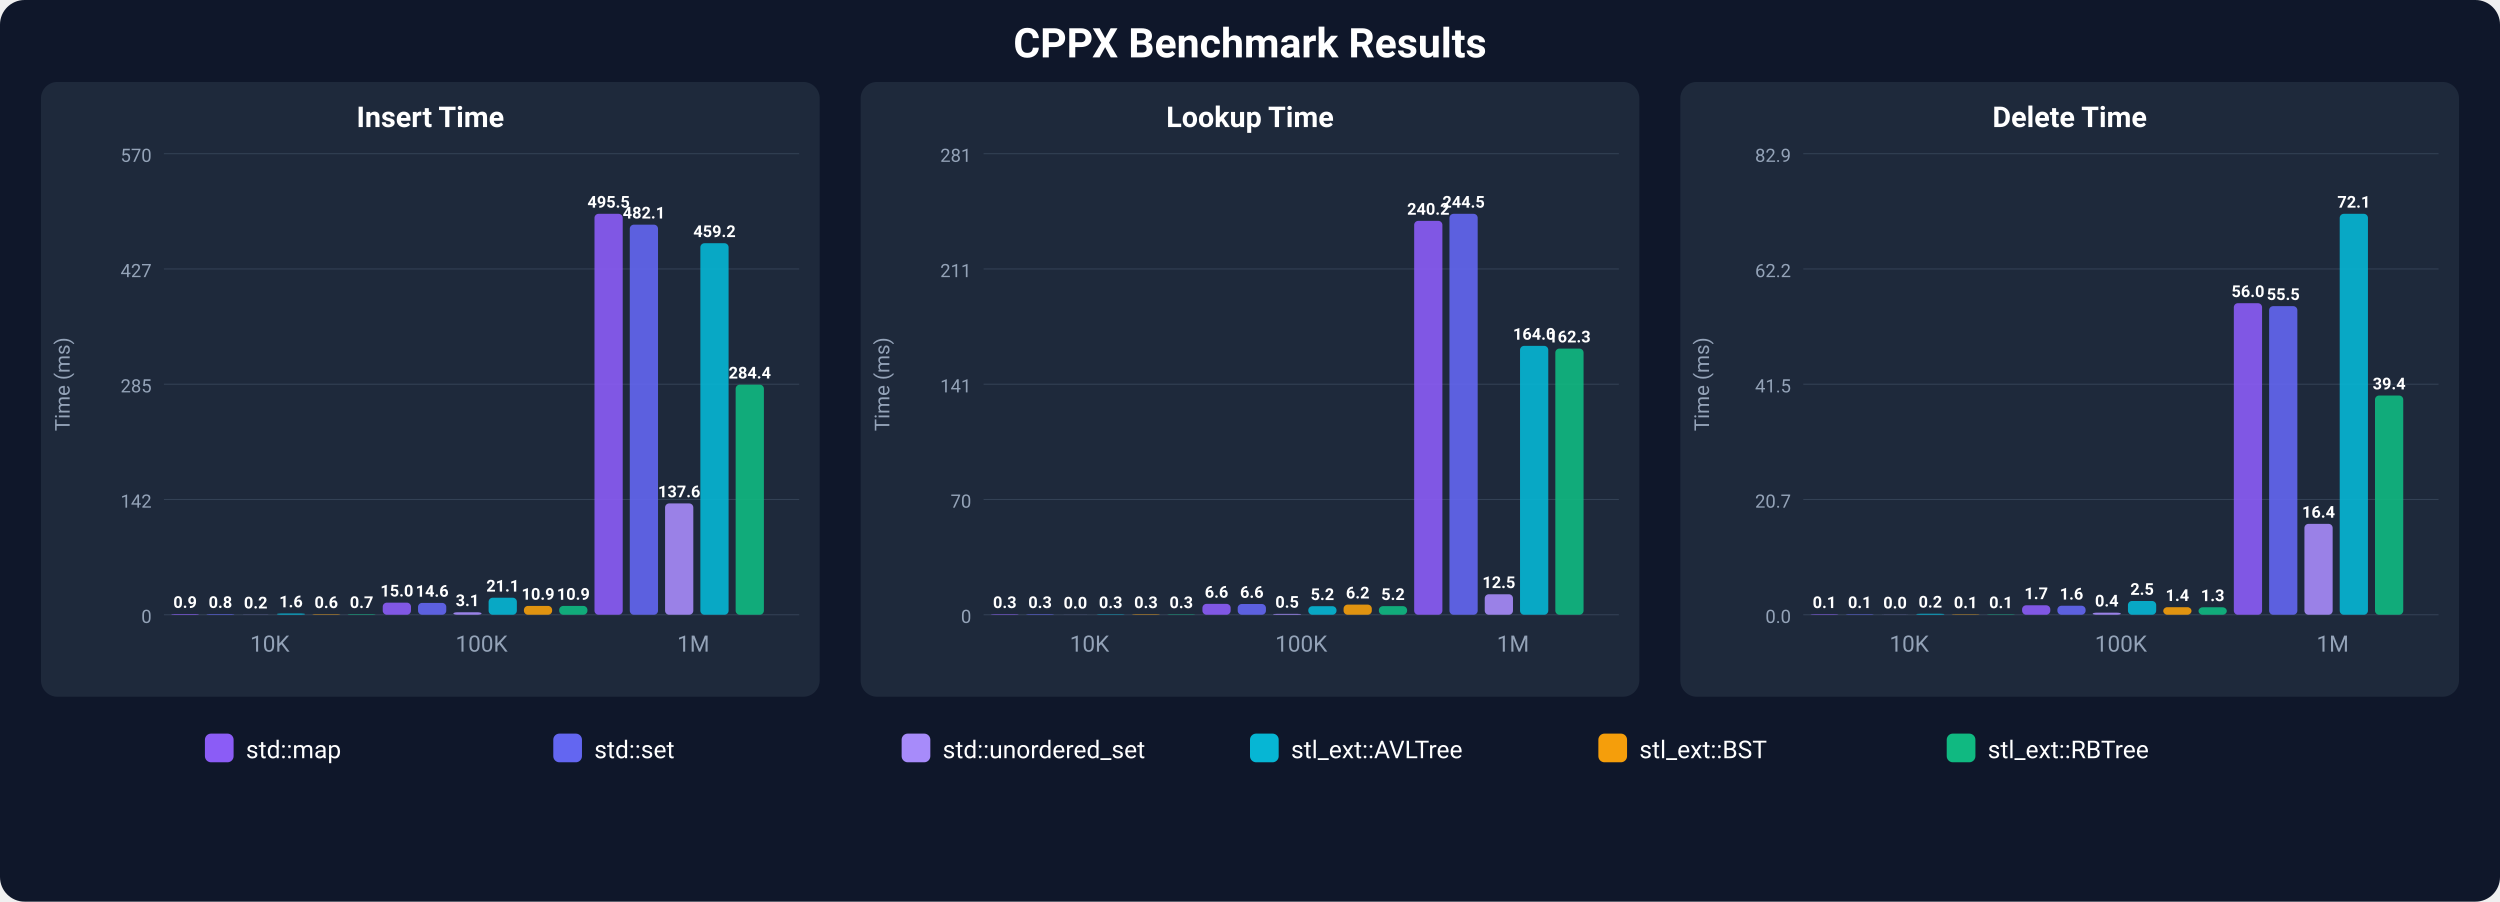
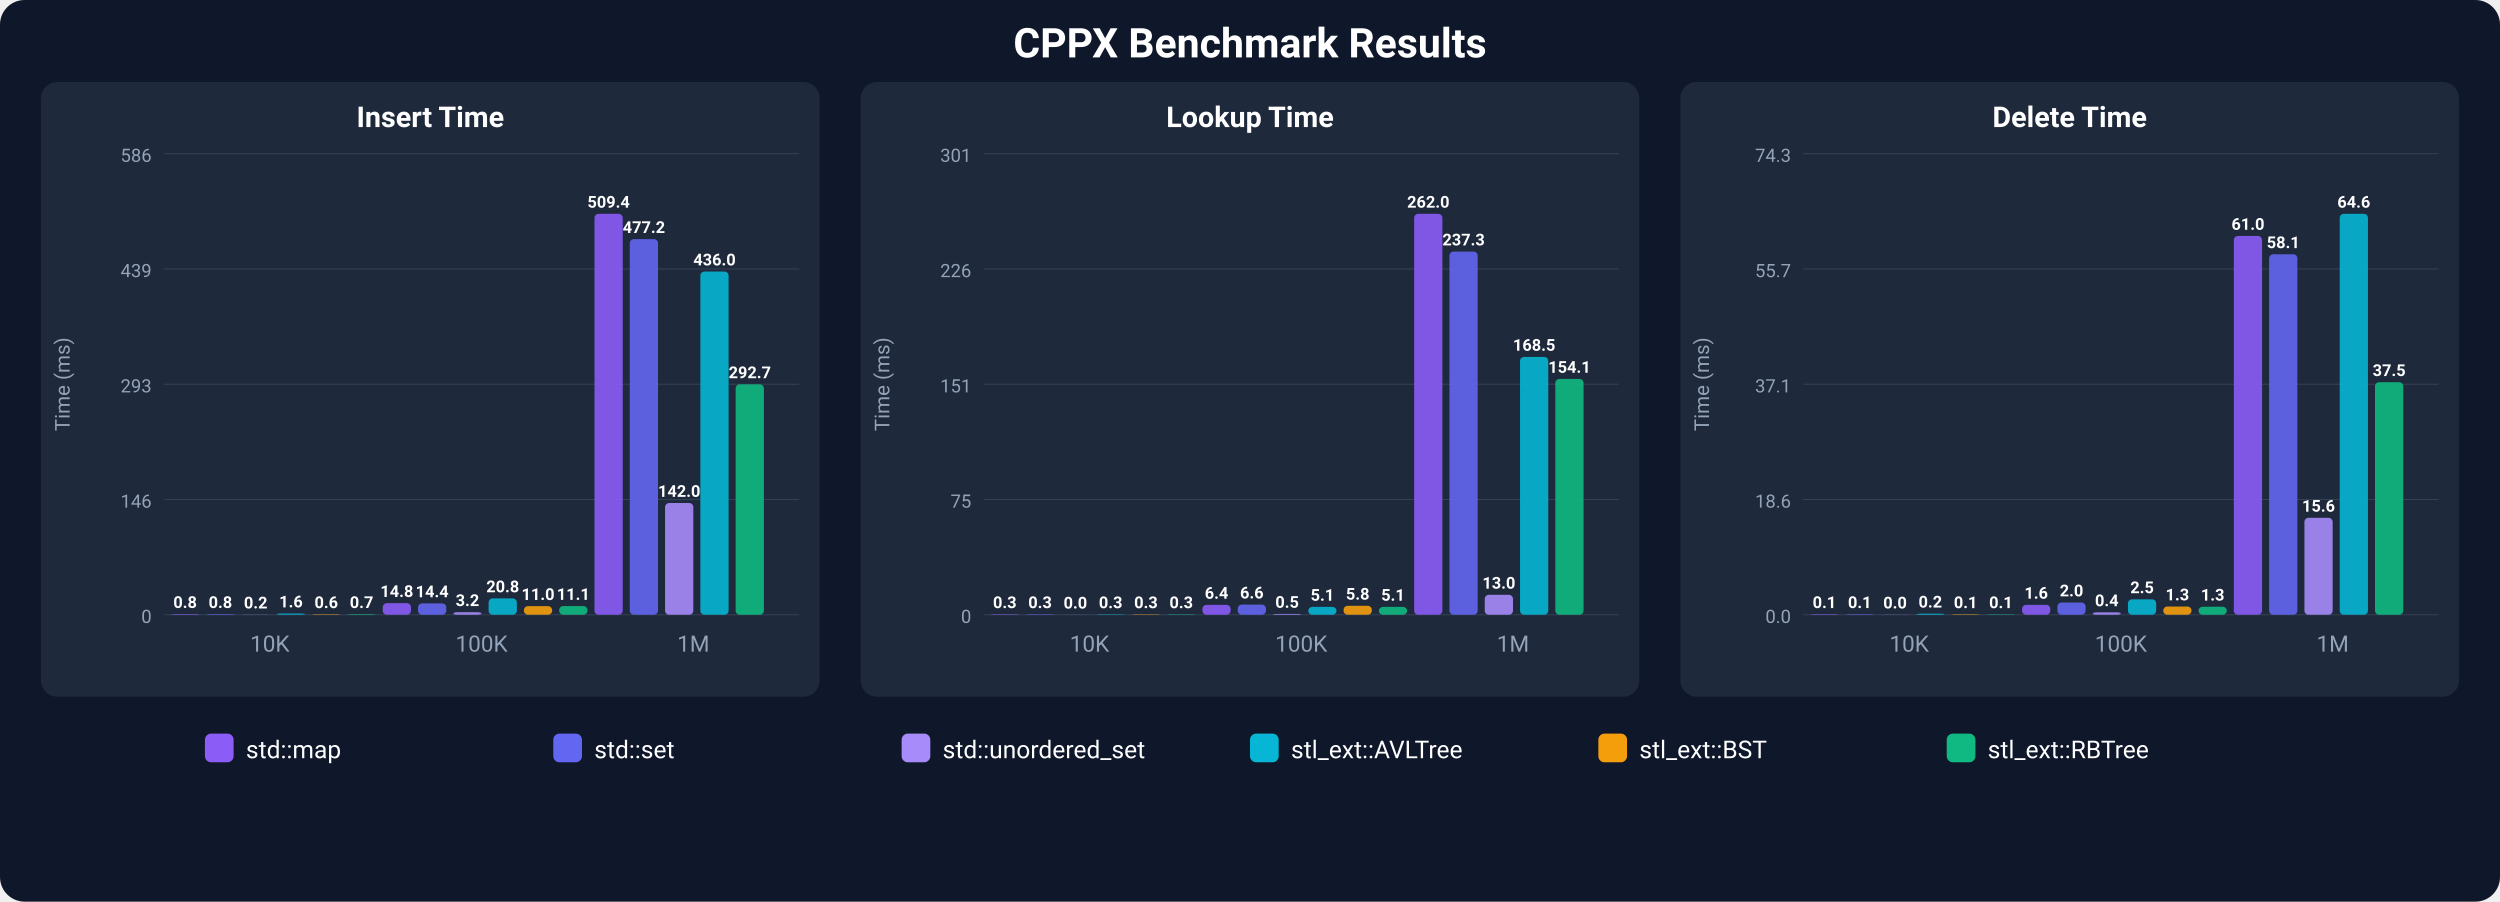
<svg xmlns="http://www.w3.org/2000/svg" viewBox="0 0 1220 440">
  <style>text { font-family: 'Segoe UI', Roboto, Arial, sans-serif; }</style>
  <rect width="100%" height="100%" rx="12" fill="#0f172a" />
  <text x="610" y="28" text-anchor="middle" font-size="20" font-weight="bold" fill="white">CPPX Benchmark Results</text>
  <rect x="20" y="40" width="380" height="300" rx="8" fill="#1e293b" />
  <text x="210" y="62" text-anchor="middle" font-size="14" font-weight="bold" fill="white">Insert Time</text>
  <line x1="80" y1="300" x2="390" y2="300" stroke="#334155" stroke-width="0.5" />
  <text x="74" y="304" text-anchor="end" font-size="9" fill="#94a3b8">0</text>
  <line x1="80" y1="243.75" x2="390" y2="243.75" stroke="#334155" stroke-width="0.5" />
-   <text x="74" y="247.75" text-anchor="end" font-size="9" fill="#94a3b8">142</text>
+   <text x="74" y="247.75" text-anchor="end" font-size="9" fill="#94a3b8">146</text>
  <line x1="80" y1="187.5" x2="390" y2="187.5" stroke="#334155" stroke-width="0.5" />
-   <text x="74" y="191.5" text-anchor="end" font-size="9" fill="#94a3b8">285</text>
+   <text x="74" y="191.5" text-anchor="end" font-size="9" fill="#94a3b8">293</text>
  <line x1="80" y1="131.25" x2="390" y2="131.25" stroke="#334155" stroke-width="0.5" />
-   <text x="74" y="135.25" text-anchor="end" font-size="9" fill="#94a3b8">427</text>
+   <text x="74" y="135.25" text-anchor="end" font-size="9" fill="#94a3b8">439</text>
  <line x1="80" y1="75" x2="390" y2="75" stroke="#334155" stroke-width="0.5" />
-   <text x="74" y="79" text-anchor="end" font-size="9" fill="#94a3b8">570</text>
+   <text x="74" y="79" text-anchor="end" font-size="9" fill="#94a3b8">586</text>
  <text x="34" y="187.5" text-anchor="middle" font-size="10" fill="#94a3b8" transform="rotate(-90,34,187.5)">Time (ms)</text>
  <text x="131.667" y="318" text-anchor="middle" font-size="11" fill="#94a3b8">10K</text>
-   <rect x="83.444" y="299.664" width="13.778" height="0.336" rx="2" fill="#8b5cf6" opacity="0.9" />
-   <text x="90.333" y="296.664" text-anchor="middle" font-size="8" font-weight="bold" fill="white">0.9</text>
-   <rect x="100.667" y="299.687" width="13.778" height="0.313" rx="2" fill="#6366f1" opacity="0.9" />
-   <text x="107.556" y="296.687" text-anchor="middle" font-size="8" font-weight="bold" fill="white">0.8</text>
-   <rect x="117.889" y="299.92" width="13.778" height="0.08" rx="2" fill="#a78bfa" opacity="0.9" />
-   <text x="124.778" y="296.92" text-anchor="middle" font-size="8" font-weight="bold" fill="white">0.2</text>
-   <rect x="135.111" y="299.375" width="13.778" height="0.625" rx="2" fill="#06b6d4" opacity="0.9" />
-   <text x="142" y="296.375" text-anchor="middle" font-size="8" font-weight="bold" fill="white">1.6</text>
-   <rect x="152.333" y="299.748" width="13.778" height="0.252" rx="2" fill="#f59e0b" opacity="0.9" />
-   <text x="159.222" y="296.748" text-anchor="middle" font-size="8" font-weight="bold" fill="white">0.6</text>
-   <rect x="169.556" y="299.72" width="13.778" height="0.28" rx="2" fill="#10b981" opacity="0.9" />
-   <text x="176.444" y="296.72" text-anchor="middle" font-size="8" font-weight="bold" fill="white">0.7</text>
+   <rect x="83.444" y="299.681" width="13.778" height="0.319" rx="2" fill="#8b5cf6" opacity="0.9" />
+   <text x="90.333" y="296.681" text-anchor="middle" font-size="8" font-weight="bold" fill="white">0.8</text>
+   <rect x="100.667" y="299.699" width="13.778" height="0.301" rx="2" fill="#6366f1" opacity="0.9" />
+   <text x="107.556" y="296.699" text-anchor="middle" font-size="8" font-weight="bold" fill="white">0.8</text>
+   <rect x="117.889" y="299.923" width="13.778" height="0.077" rx="2" fill="#a78bfa" opacity="0.9" />
+   <text x="124.778" y="296.923" text-anchor="middle" font-size="8" font-weight="bold" fill="white">0.2</text>
+   <rect x="135.111" y="299.394" width="13.778" height="0.606" rx="2" fill="#06b6d4" opacity="0.9" />
+   <text x="142" y="296.394" text-anchor="middle" font-size="8" font-weight="bold" fill="white">1.6</text>
+   <rect x="152.333" y="299.755" width="13.778" height="0.245" rx="2" fill="#f59e0b" opacity="0.9" />
+   <text x="159.222" y="296.755" text-anchor="middle" font-size="8" font-weight="bold" fill="white">0.6</text>
+   <rect x="169.556" y="299.713" width="13.778" height="0.287" rx="2" fill="#10b981" opacity="0.9" />
+   <text x="176.444" y="296.713" text-anchor="middle" font-size="8" font-weight="bold" fill="white">0.7</text>
  <text x="235" y="318" text-anchor="middle" font-size="11" fill="#94a3b8">100K</text>
-   <rect x="186.778" y="294.093" width="13.778" height="5.907" rx="2" fill="#8b5cf6" opacity="0.9" />
-   <text x="193.667" y="291.093" text-anchor="middle" font-size="8" font-weight="bold" fill="white">15.0</text>
-   <rect x="204" y="294.217" width="13.778" height="5.783" rx="2" fill="#6366f1" opacity="0.9" />
-   <text x="210.889" y="291.217" text-anchor="middle" font-size="8" font-weight="bold" fill="white">14.6</text>
-   <rect x="221.222" y="298.782" width="13.778" height="1.218" rx="2" fill="#a78bfa" opacity="0.9" />
-   <text x="228.111" y="295.782" text-anchor="middle" font-size="8" font-weight="bold" fill="white">3.1</text>
-   <rect x="238.444" y="291.686" width="13.778" height="8.314" rx="2" fill="#06b6d4" opacity="0.9" />
-   <text x="245.333" y="288.686" text-anchor="middle" font-size="8" font-weight="bold" fill="white">21.1</text>
-   <rect x="255.667" y="295.682" width="13.778" height="4.318" rx="2" fill="#f59e0b" opacity="0.9" />
-   <text x="262.556" y="292.682" text-anchor="middle" font-size="8" font-weight="bold" fill="white">10.9</text>
-   <rect x="272.889" y="295.691" width="13.778" height="4.309" rx="2" fill="#10b981" opacity="0.9" />
-   <text x="279.778" y="292.691" text-anchor="middle" font-size="8" font-weight="bold" fill="white">10.9</text>
+   <rect x="186.778" y="294.327" width="13.778" height="5.673" rx="2" fill="#8b5cf6" opacity="0.9" />
+   <text x="193.667" y="291.327" text-anchor="middle" font-size="8" font-weight="bold" fill="white">14.8</text>
+   <rect x="204" y="294.466" width="13.778" height="5.534" rx="2" fill="#6366f1" opacity="0.9" />
+   <text x="210.889" y="291.466" text-anchor="middle" font-size="8" font-weight="bold" fill="white">14.4</text>
+   <rect x="221.222" y="298.754" width="13.778" height="1.246" rx="2" fill="#a78bfa" opacity="0.9" />
+   <text x="228.111" y="295.754" text-anchor="middle" font-size="8" font-weight="bold" fill="white">3.2</text>
+   <rect x="238.444" y="292.027" width="13.778" height="7.973" rx="2" fill="#06b6d4" opacity="0.9" />
+   <text x="245.333" y="289.027" text-anchor="middle" font-size="8" font-weight="bold" fill="white">20.8</text>
+   <rect x="255.667" y="295.79" width="13.778" height="4.21" rx="2" fill="#f59e0b" opacity="0.9" />
+   <text x="262.556" y="292.79" text-anchor="middle" font-size="8" font-weight="bold" fill="white">11.0</text>
+   <rect x="272.889" y="295.746" width="13.778" height="4.254" rx="2" fill="#10b981" opacity="0.9" />
+   <text x="279.778" y="292.746" text-anchor="middle" font-size="8" font-weight="bold" fill="white">11.1</text>
  <text x="338.333" y="318" text-anchor="middle" font-size="11" fill="#94a3b8">1M</text>
  <rect x="290.111" y="104.348" width="13.778" height="195.652" rx="2" fill="#8b5cf6" opacity="0.9" />
-   <text x="297" y="101.348" text-anchor="middle" font-size="8" font-weight="bold" fill="white">495.5</text>
-   <rect x="307.333" y="109.636" width="13.778" height="190.364" rx="2" fill="#6366f1" opacity="0.9" />
-   <text x="314.222" y="106.636" text-anchor="middle" font-size="8" font-weight="bold" fill="white">482.1</text>
-   <rect x="324.556" y="245.668" width="13.778" height="54.332" rx="2" fill="#a78bfa" opacity="0.9" />
-   <text x="331.444" y="242.668" text-anchor="middle" font-size="8" font-weight="bold" fill="white">137.6</text>
-   <rect x="341.778" y="118.694" width="13.778" height="181.306" rx="2" fill="#06b6d4" opacity="0.9" />
-   <text x="348.667" y="115.694" text-anchor="middle" font-size="8" font-weight="bold" fill="white">459.2</text>
-   <rect x="359" y="187.721" width="13.778" height="112.279" rx="2" fill="#10b981" opacity="0.9" />
-   <text x="365.889" y="184.721" text-anchor="middle" font-size="8" font-weight="bold" fill="white">284.4</text>
+   <text x="297" y="101.348" text-anchor="middle" font-size="8" font-weight="bold" fill="white">509.4</text>
+   <rect x="307.333" y="116.69" width="13.778" height="183.31" rx="2" fill="#6366f1" opacity="0.9" />
+   <text x="314.222" y="113.69" text-anchor="middle" font-size="8" font-weight="bold" fill="white">477.2</text>
+   <rect x="324.556" y="245.476" width="13.778" height="54.524" rx="2" fill="#a78bfa" opacity="0.9" />
+   <text x="331.444" y="242.476" text-anchor="middle" font-size="8" font-weight="bold" fill="white">142.0</text>
+   <rect x="341.778" y="132.523" width="13.778" height="167.477" rx="2" fill="#06b6d4" opacity="0.9" />
+   <text x="348.667" y="129.523" text-anchor="middle" font-size="8" font-weight="bold" fill="white">436.0</text>
+   <rect x="359" y="187.556" width="13.778" height="112.444" rx="2" fill="#10b981" opacity="0.9" />
+   <text x="365.889" y="184.556" text-anchor="middle" font-size="8" font-weight="bold" fill="white">292.7</text>
  <rect x="420" y="40" width="380" height="300" rx="8" fill="#1e293b" />
  <text x="610" y="62" text-anchor="middle" font-size="14" font-weight="bold" fill="white">Lookup Time</text>
  <line x1="480" y1="300" x2="790" y2="300" stroke="#334155" stroke-width="0.5" />
  <text x="474" y="304" text-anchor="end" font-size="9" fill="#94a3b8">0</text>
  <line x1="480" y1="243.75" x2="790" y2="243.75" stroke="#334155" stroke-width="0.5" />
-   <text x="474" y="247.75" text-anchor="end" font-size="9" fill="#94a3b8">70</text>
+   <text x="474" y="247.75" text-anchor="end" font-size="9" fill="#94a3b8">75</text>
  <line x1="480" y1="187.5" x2="790" y2="187.5" stroke="#334155" stroke-width="0.5" />
-   <text x="474" y="191.5" text-anchor="end" font-size="9" fill="#94a3b8">141</text>
+   <text x="474" y="191.5" text-anchor="end" font-size="9" fill="#94a3b8">151</text>
  <line x1="480" y1="131.25" x2="790" y2="131.25" stroke="#334155" stroke-width="0.5" />
-   <text x="474" y="135.25" text-anchor="end" font-size="9" fill="#94a3b8">211</text>
+   <text x="474" y="135.25" text-anchor="end" font-size="9" fill="#94a3b8">226</text>
  <line x1="480" y1="75" x2="790" y2="75" stroke="#334155" stroke-width="0.5" />
-   <text x="474" y="79" text-anchor="end" font-size="9" fill="#94a3b8">281</text>
+   <text x="474" y="79" text-anchor="end" font-size="9" fill="#94a3b8">301</text>
  <text x="434" y="187.5" text-anchor="middle" font-size="10" fill="#94a3b8" transform="rotate(-90,434,187.5)">Time (ms)</text>
  <text x="531.667" y="318" text-anchor="middle" font-size="11" fill="#94a3b8">10K</text>
-   <rect x="483.444" y="299.74" width="13.778" height="0.26" rx="2" fill="#8b5cf6" opacity="0.9" />
-   <text x="490.333" y="296.74" text-anchor="middle" font-size="8" font-weight="bold" fill="white">0.3</text>
-   <rect x="500.667" y="299.744" width="13.778" height="0.256" rx="2" fill="#6366f1" opacity="0.9" />
-   <text x="507.556" y="296.744" text-anchor="middle" font-size="8" font-weight="bold" fill="white">0.3</text>
-   <rect x="517.889" y="299.967" width="13.778" height="0.033" rx="2" fill="#a78bfa" opacity="0.9" />
-   <text x="524.778" y="296.967" text-anchor="middle" font-size="8" font-weight="bold" fill="white">0.0</text>
-   <rect x="535.111" y="299.792" width="13.778" height="0.208" rx="2" fill="#06b6d4" opacity="0.9" />
-   <text x="542" y="296.792" text-anchor="middle" font-size="8" font-weight="bold" fill="white">0.3</text>
-   <rect x="552.333" y="299.769" width="13.778" height="0.231" rx="2" fill="#f59e0b" opacity="0.9" />
-   <text x="559.222" y="296.769" text-anchor="middle" font-size="8" font-weight="bold" fill="white">0.3</text>
-   <rect x="569.556" y="299.79" width="13.778" height="0.21" rx="2" fill="#10b981" opacity="0.9" />
-   <text x="576.444" y="296.79" text-anchor="middle" font-size="8" font-weight="bold" fill="white">0.3</text>
+   <rect x="483.444" y="299.76" width="13.778" height="0.24" rx="2" fill="#8b5cf6" opacity="0.9" />
+   <text x="490.333" y="296.76" text-anchor="middle" font-size="8" font-weight="bold" fill="white">0.3</text>
+   <rect x="500.667" y="299.76" width="13.778" height="0.24" rx="2" fill="#6366f1" opacity="0.9" />
+   <text x="507.556" y="296.76" text-anchor="middle" font-size="8" font-weight="bold" fill="white">0.3</text>
+   <rect x="517.889" y="299.969" width="13.778" height="0.031" rx="2" fill="#a78bfa" opacity="0.9" />
+   <text x="524.778" y="296.969" text-anchor="middle" font-size="8" font-weight="bold" fill="white">0.0</text>
+   <rect x="535.111" y="299.805" width="13.778" height="0.195" rx="2" fill="#06b6d4" opacity="0.9" />
+   <text x="542" y="296.805" text-anchor="middle" font-size="8" font-weight="bold" fill="white">0.3</text>
+   <rect x="552.333" y="299.793" width="13.778" height="0.207" rx="2" fill="#f59e0b" opacity="0.9" />
+   <text x="559.222" y="296.793" text-anchor="middle" font-size="8" font-weight="bold" fill="white">0.3</text>
+   <rect x="569.556" y="299.801" width="13.778" height="0.199" rx="2" fill="#10b981" opacity="0.9" />
+   <text x="576.444" y="296.801" text-anchor="middle" font-size="8" font-weight="bold" fill="white">0.3</text>
  <text x="635" y="318" text-anchor="middle" font-size="11" fill="#94a3b8">100K</text>
-   <rect x="586.778" y="294.693" width="13.778" height="5.307" rx="2" fill="#8b5cf6" opacity="0.9" />
-   <text x="593.667" y="291.693" text-anchor="middle" font-size="8" font-weight="bold" fill="white">6.6</text>
-   <rect x="604" y="294.753" width="13.778" height="5.247" rx="2" fill="#6366f1" opacity="0.9" />
-   <text x="610.889" y="291.753" text-anchor="middle" font-size="8" font-weight="bold" fill="white">6.6</text>
-   <rect x="621.222" y="299.568" width="13.778" height="0.432" rx="2" fill="#a78bfa" opacity="0.9" />
-   <text x="628.111" y="296.568" text-anchor="middle" font-size="8" font-weight="bold" fill="white">0.5</text>
-   <rect x="638.444" y="295.825" width="13.778" height="4.175" rx="2" fill="#06b6d4" opacity="0.9" />
-   <text x="645.333" y="292.825" text-anchor="middle" font-size="8" font-weight="bold" fill="white">5.2</text>
-   <rect x="655.667" y="295.05" width="13.778" height="4.95" rx="2" fill="#f59e0b" opacity="0.9" />
-   <text x="662.556" y="292.05" text-anchor="middle" font-size="8" font-weight="bold" fill="white">6.2</text>
-   <rect x="672.889" y="295.802" width="13.778" height="4.198" rx="2" fill="#10b981" opacity="0.9" />
-   <text x="679.778" y="292.802" text-anchor="middle" font-size="8" font-weight="bold" fill="white">5.2</text>
+   <rect x="586.778" y="295.188" width="13.778" height="4.812" rx="2" fill="#8b5cf6" opacity="0.9" />
+   <text x="593.667" y="292.188" text-anchor="middle" font-size="8" font-weight="bold" fill="white">6.4</text>
+   <rect x="604" y="295.053" width="13.778" height="4.947" rx="2" fill="#6366f1" opacity="0.9" />
+   <text x="610.889" y="292.053" text-anchor="middle" font-size="8" font-weight="bold" fill="white">6.6</text>
+   <rect x="621.222" y="299.602" width="13.778" height="0.398" rx="2" fill="#a78bfa" opacity="0.9" />
+   <text x="628.111" y="296.602" text-anchor="middle" font-size="8" font-weight="bold" fill="white">0.5</text>
+   <rect x="638.444" y="296.167" width="13.778" height="3.833" rx="2" fill="#06b6d4" opacity="0.9" />
+   <text x="645.333" y="293.167" text-anchor="middle" font-size="8" font-weight="bold" fill="white">5.1</text>
+   <rect x="655.667" y="295.634" width="13.778" height="4.366" rx="2" fill="#f59e0b" opacity="0.9" />
+   <text x="662.556" y="292.634" text-anchor="middle" font-size="8" font-weight="bold" fill="white">5.8</text>
+   <rect x="672.889" y="296.158" width="13.778" height="3.842" rx="2" fill="#10b981" opacity="0.9" />
+   <text x="679.778" y="293.158" text-anchor="middle" font-size="8" font-weight="bold" fill="white">5.1</text>
  <text x="738.333" y="318" text-anchor="middle" font-size="11" fill="#94a3b8">1M</text>
-   <rect x="690.111" y="107.787" width="13.778" height="192.213" rx="2" fill="#8b5cf6" opacity="0.9" />
-   <text x="697" y="104.787" text-anchor="middle" font-size="8" font-weight="bold" fill="white">240.2</text>
-   <rect x="707.333" y="104.348" width="13.778" height="195.652" rx="2" fill="#6366f1" opacity="0.9" />
-   <text x="714.222" y="101.348" text-anchor="middle" font-size="8" font-weight="bold" fill="white">244.5</text>
-   <rect x="724.556" y="289.994" width="13.778" height="10.006" rx="2" fill="#a78bfa" opacity="0.9" />
-   <text x="731.444" y="286.994" text-anchor="middle" font-size="8" font-weight="bold" fill="white">12.5</text>
-   <rect x="741.778" y="168.786" width="13.778" height="131.214" rx="2" fill="#06b6d4" opacity="0.9" />
-   <text x="748.667" y="165.786" text-anchor="middle" font-size="8" font-weight="bold" fill="white">164.0</text>
-   <rect x="759" y="170.108" width="13.778" height="129.892" rx="2" fill="#10b981" opacity="0.9" />
-   <text x="765.889" y="167.108" text-anchor="middle" font-size="8" font-weight="bold" fill="white">162.3</text>
+   <rect x="690.111" y="104.348" width="13.778" height="195.652" rx="2" fill="#8b5cf6" opacity="0.9" />
+   <text x="697" y="101.348" text-anchor="middle" font-size="8" font-weight="bold" fill="white">262.0</text>
+   <rect x="707.333" y="122.771" width="13.778" height="177.229" rx="2" fill="#6366f1" opacity="0.9" />
+   <text x="714.222" y="119.771" text-anchor="middle" font-size="8" font-weight="bold" fill="white">237.3</text>
+   <rect x="724.556" y="290.261" width="13.778" height="9.739" rx="2" fill="#a78bfa" opacity="0.9" />
+   <text x="731.444" y="287.261" text-anchor="middle" font-size="8" font-weight="bold" fill="white">13.0</text>
+   <rect x="741.778" y="174.168" width="13.778" height="125.832" rx="2" fill="#06b6d4" opacity="0.9" />
+   <text x="748.667" y="171.168" text-anchor="middle" font-size="8" font-weight="bold" fill="white">168.5</text>
+   <rect x="759" y="184.915" width="13.778" height="115.085" rx="2" fill="#10b981" opacity="0.9" />
+   <text x="765.889" y="181.915" text-anchor="middle" font-size="8" font-weight="bold" fill="white">154.1</text>
  <rect x="820" y="40" width="380" height="300" rx="8" fill="#1e293b" />
  <text x="1010" y="62" text-anchor="middle" font-size="14" font-weight="bold" fill="white">Delete Time</text>
  <line x1="880" y1="300" x2="1190" y2="300" stroke="#334155" stroke-width="0.5" />
  <text x="874" y="304" text-anchor="end" font-size="9" fill="#94a3b8">0.0</text>
  <line x1="880" y1="243.75" x2="1190" y2="243.75" stroke="#334155" stroke-width="0.5" />
-   <text x="874" y="247.75" text-anchor="end" font-size="9" fill="#94a3b8">20.7</text>
+   <text x="874" y="247.75" text-anchor="end" font-size="9" fill="#94a3b8">18.6</text>
  <line x1="880" y1="187.5" x2="1190" y2="187.5" stroke="#334155" stroke-width="0.5" />
-   <text x="874" y="191.5" text-anchor="end" font-size="9" fill="#94a3b8">41.5</text>
+   <text x="874" y="191.5" text-anchor="end" font-size="9" fill="#94a3b8">37.1</text>
  <line x1="880" y1="131.25" x2="1190" y2="131.25" stroke="#334155" stroke-width="0.5" />
-   <text x="874" y="135.25" text-anchor="end" font-size="9" fill="#94a3b8">62.2</text>
+   <text x="874" y="135.25" text-anchor="end" font-size="9" fill="#94a3b8">55.7</text>
  <line x1="880" y1="75" x2="1190" y2="75" stroke="#334155" stroke-width="0.5" />
-   <text x="874" y="79" text-anchor="end" font-size="9" fill="#94a3b8">82.9</text>
+   <text x="874" y="79" text-anchor="end" font-size="9" fill="#94a3b8">74.3</text>
  <text x="834" y="187.5" text-anchor="middle" font-size="10" fill="#94a3b8" transform="rotate(-90,834,187.5)">Time (ms)</text>
  <text x="931.667" y="318" text-anchor="middle" font-size="11" fill="#94a3b8">10K</text>
-   <rect x="883.444" y="299.745" width="13.778" height="0.255" rx="2" fill="#8b5cf6" opacity="0.9" />
-   <text x="890.333" y="296.745" text-anchor="middle" font-size="8" font-weight="bold" fill="white">0.1</text>
-   <rect x="900.667" y="299.749" width="13.778" height="0.251" rx="2" fill="#6366f1" opacity="0.9" />
-   <text x="907.556" y="296.749" text-anchor="middle" font-size="8" font-weight="bold" fill="white">0.1</text>
-   <rect x="917.889" y="299.933" width="13.778" height="0.067" rx="2" fill="#a78bfa" opacity="0.9" />
-   <text x="924.778" y="296.933" text-anchor="middle" font-size="8" font-weight="bold" fill="white">0.0</text>
-   <rect x="935.111" y="299.513" width="13.778" height="0.487" rx="2" fill="#06b6d4" opacity="0.9" />
-   <text x="942" y="296.513" text-anchor="middle" font-size="8" font-weight="bold" fill="white">0.2</text>
-   <rect x="952.333" y="299.808" width="13.778" height="0.192" rx="2" fill="#f59e0b" opacity="0.9" />
-   <text x="959.222" y="296.808" text-anchor="middle" font-size="8" font-weight="bold" fill="white">0.1</text>
-   <rect x="969.556" y="299.795" width="13.778" height="0.205" rx="2" fill="#10b981" opacity="0.9" />
-   <text x="976.444" y="296.795" text-anchor="middle" font-size="8" font-weight="bold" fill="white">0.1</text>
+   <rect x="883.444" y="299.726" width="13.778" height="0.274" rx="2" fill="#8b5cf6" opacity="0.9" />
+   <text x="890.333" y="296.726" text-anchor="middle" font-size="8" font-weight="bold" fill="white">0.1</text>
+   <rect x="900.667" y="299.721" width="13.778" height="0.279" rx="2" fill="#6366f1" opacity="0.9" />
+   <text x="907.556" y="296.721" text-anchor="middle" font-size="8" font-weight="bold" fill="white">0.1</text>
+   <rect x="917.889" y="299.927" width="13.778" height="0.073" rx="2" fill="#a78bfa" opacity="0.9" />
+   <text x="924.778" y="296.927" text-anchor="middle" font-size="8" font-weight="bold" fill="white">0.0</text>
+   <rect x="935.111" y="299.485" width="13.778" height="0.515" rx="2" fill="#06b6d4" opacity="0.9" />
+   <text x="942" y="296.485" text-anchor="middle" font-size="8" font-weight="bold" fill="white">0.2</text>
+   <rect x="952.333" y="299.777" width="13.778" height="0.223" rx="2" fill="#f59e0b" opacity="0.9" />
+   <text x="959.222" y="296.777" text-anchor="middle" font-size="8" font-weight="bold" fill="white">0.1</text>
+   <rect x="969.556" y="299.782" width="13.778" height="0.218" rx="2" fill="#10b981" opacity="0.9" />
+   <text x="976.444" y="296.782" text-anchor="middle" font-size="8" font-weight="bold" fill="white">0.1</text>
  <text x="1035" y="318" text-anchor="middle" font-size="11" fill="#94a3b8">100K</text>
-   <rect x="986.778" y="295.383" width="13.778" height="4.617" rx="2" fill="#8b5cf6" opacity="0.9" />
-   <text x="993.667" y="292.383" text-anchor="middle" font-size="8" font-weight="bold" fill="white">1.7</text>
-   <rect x="1004" y="295.604" width="13.778" height="4.396" rx="2" fill="#6366f1" opacity="0.9" />
-   <text x="1010.89" y="292.604" text-anchor="middle" font-size="8" font-weight="bold" fill="white">1.6</text>
-   <rect x="1021.22" y="298.983" width="13.778" height="1.017" rx="2" fill="#a78bfa" opacity="0.9" />
-   <text x="1028.11" y="295.983" text-anchor="middle" font-size="8" font-weight="bold" fill="white">0.4</text>
-   <rect x="1038.44" y="293.28" width="13.778" height="6.72" rx="2" fill="#06b6d4" opacity="0.9" />
-   <text x="1045.33" y="290.28" text-anchor="middle" font-size="8" font-weight="bold" fill="white">2.5</text>
-   <rect x="1055.67" y="296.298" width="13.778" height="3.702" rx="2" fill="#f59e0b" opacity="0.9" />
-   <text x="1062.56" y="293.298" text-anchor="middle" font-size="8" font-weight="bold" fill="white">1.4</text>
-   <rect x="1072.89" y="296.36" width="13.778" height="3.64" rx="2" fill="#10b981" opacity="0.9" />
-   <text x="1079.78" y="293.36" text-anchor="middle" font-size="8" font-weight="bold" fill="white">1.3</text>
+   <rect x="986.778" y="295.162" width="13.778" height="4.838" rx="2" fill="#8b5cf6" opacity="0.9" />
+   <text x="993.667" y="292.162" text-anchor="middle" font-size="8" font-weight="bold" fill="white">1.6</text>
+   <rect x="1004" y="294.025" width="13.778" height="5.975" rx="2" fill="#6366f1" opacity="0.9" />
+   <text x="1010.89" y="291.025" text-anchor="middle" font-size="8" font-weight="bold" fill="white">2.0</text>
+   <rect x="1021.22" y="298.831" width="13.778" height="1.169" rx="2" fill="#a78bfa" opacity="0.9" />
+   <text x="1028.11" y="295.831" text-anchor="middle" font-size="8" font-weight="bold" fill="white">0.4</text>
+   <rect x="1038.44" y="292.482" width="13.778" height="7.518" rx="2" fill="#06b6d4" opacity="0.9" />
+   <text x="1045.33" y="289.482" text-anchor="middle" font-size="8" font-weight="bold" fill="white">2.5</text>
+   <rect x="1055.67" y="295.977" width="13.778" height="4.023" rx="2" fill="#f59e0b" opacity="0.9" />
+   <text x="1062.56" y="292.977" text-anchor="middle" font-size="8" font-weight="bold" fill="white">1.3</text>
+   <rect x="1072.89" y="296.078" width="13.778" height="3.922" rx="2" fill="#10b981" opacity="0.9" />
+   <text x="1079.78" y="293.078" text-anchor="middle" font-size="8" font-weight="bold" fill="white">1.3</text>
  <text x="1138.33" y="318" text-anchor="middle" font-size="11" fill="#94a3b8">1M</text>
-   <rect x="1090.11" y="147.964" width="13.778" height="152.036" rx="2" fill="#8b5cf6" opacity="0.9" />
-   <text x="1097" y="144.964" text-anchor="middle" font-size="8" font-weight="bold" fill="white">56.0</text>
-   <rect x="1107.33" y="149.399" width="13.778" height="150.601" rx="2" fill="#6366f1" opacity="0.9" />
-   <text x="1114.22" y="146.399" text-anchor="middle" font-size="8" font-weight="bold" fill="white">55.5</text>
-   <rect x="1124.56" y="255.643" width="13.778" height="44.357" rx="2" fill="#a78bfa" opacity="0.9" />
-   <text x="1131.44" y="252.643" text-anchor="middle" font-size="8" font-weight="bold" fill="white">16.4</text>
+   <rect x="1090.11" y="115.145" width="13.778" height="184.855" rx="2" fill="#8b5cf6" opacity="0.9" />
+   <text x="1097" y="112.145" text-anchor="middle" font-size="8" font-weight="bold" fill="white">61.0</text>
+   <rect x="1107.33" y="124.085" width="13.778" height="175.915" rx="2" fill="#6366f1" opacity="0.9" />
+   <text x="1114.22" y="121.085" text-anchor="middle" font-size="8" font-weight="bold" fill="white">58.1</text>
+   <rect x="1124.56" y="252.698" width="13.778" height="47.302" rx="2" fill="#a78bfa" opacity="0.9" />
+   <text x="1131.44" y="249.698" text-anchor="middle" font-size="8" font-weight="bold" fill="white">15.6</text>
  <rect x="1141.78" y="104.348" width="13.778" height="195.652" rx="2" fill="#06b6d4" opacity="0.9" />
-   <text x="1148.67" y="101.348" text-anchor="middle" font-size="8" font-weight="bold" fill="white">72.1</text>
-   <rect x="1159" y="193.019" width="13.778" height="106.981" rx="2" fill="#10b981" opacity="0.9" />
-   <text x="1165.89" y="190.019" text-anchor="middle" font-size="8" font-weight="bold" fill="white">39.4</text>
+   <text x="1148.67" y="101.348" text-anchor="middle" font-size="8" font-weight="bold" fill="white">64.6</text>
+   <rect x="1159" y="186.509" width="13.778" height="113.491" rx="2" fill="#10b981" opacity="0.9" />
+   <text x="1165.89" y="183.509" text-anchor="middle" font-size="8" font-weight="bold" fill="white">37.5</text>
  <rect x="100" y="358" width="14" height="14" rx="3" fill="#8b5cf6" />
  <text x="120" y="370" font-size="12" fill="white">std::map</text>
  <rect x="270" y="358" width="14" height="14" rx="3" fill="#6366f1" />
  <text x="290" y="370" font-size="12" fill="white">std::set</text>
  <rect x="440" y="358" width="14" height="14" rx="3" fill="#a78bfa" />
  <text x="460" y="370" font-size="12" fill="white">std::unordered_set</text>
  <rect x="610" y="358" width="14" height="14" rx="3" fill="#06b6d4" />
  <text x="630" y="370" font-size="12" fill="white">stl_ext::AVLTree</text>
  <rect x="780" y="358" width="14" height="14" rx="3" fill="#f59e0b" />
  <text x="800" y="370" font-size="12" fill="white">stl_ext::BST</text>
  <rect x="950" y="358" width="14" height="14" rx="3" fill="#10b981" />
  <text x="970" y="370" font-size="12" fill="white">stl_ext::RBTree</text>
</svg>
